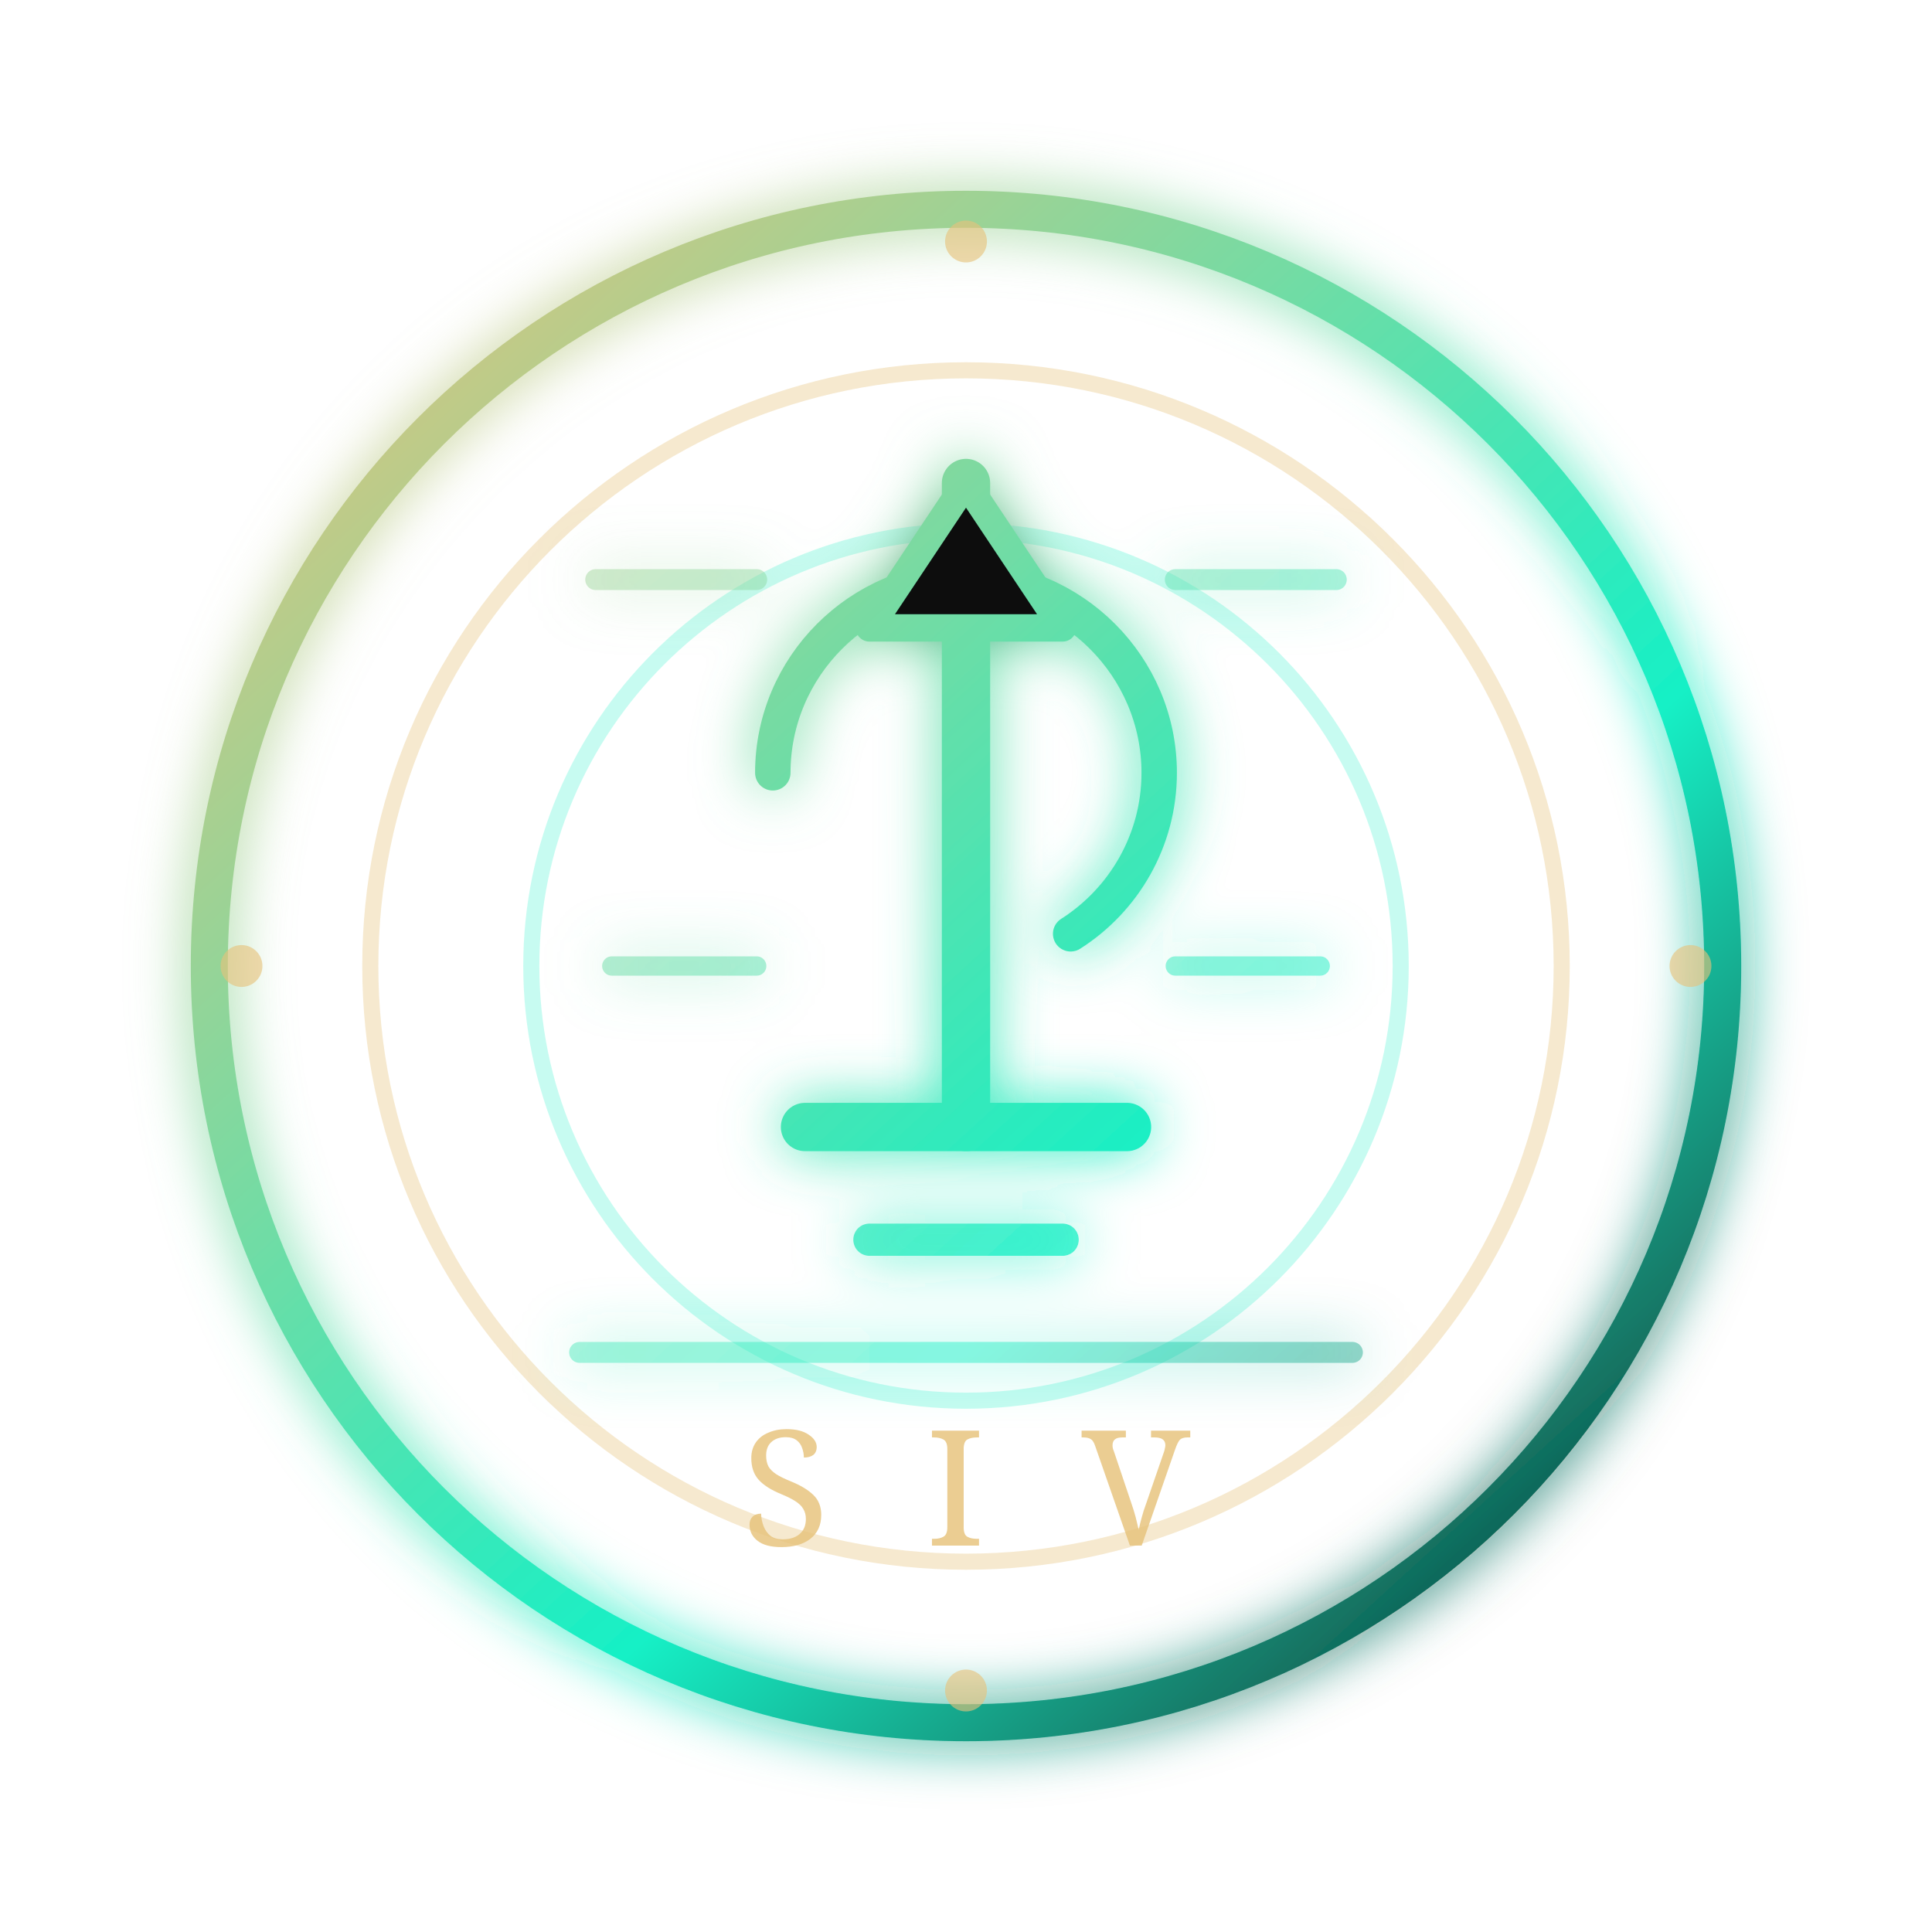
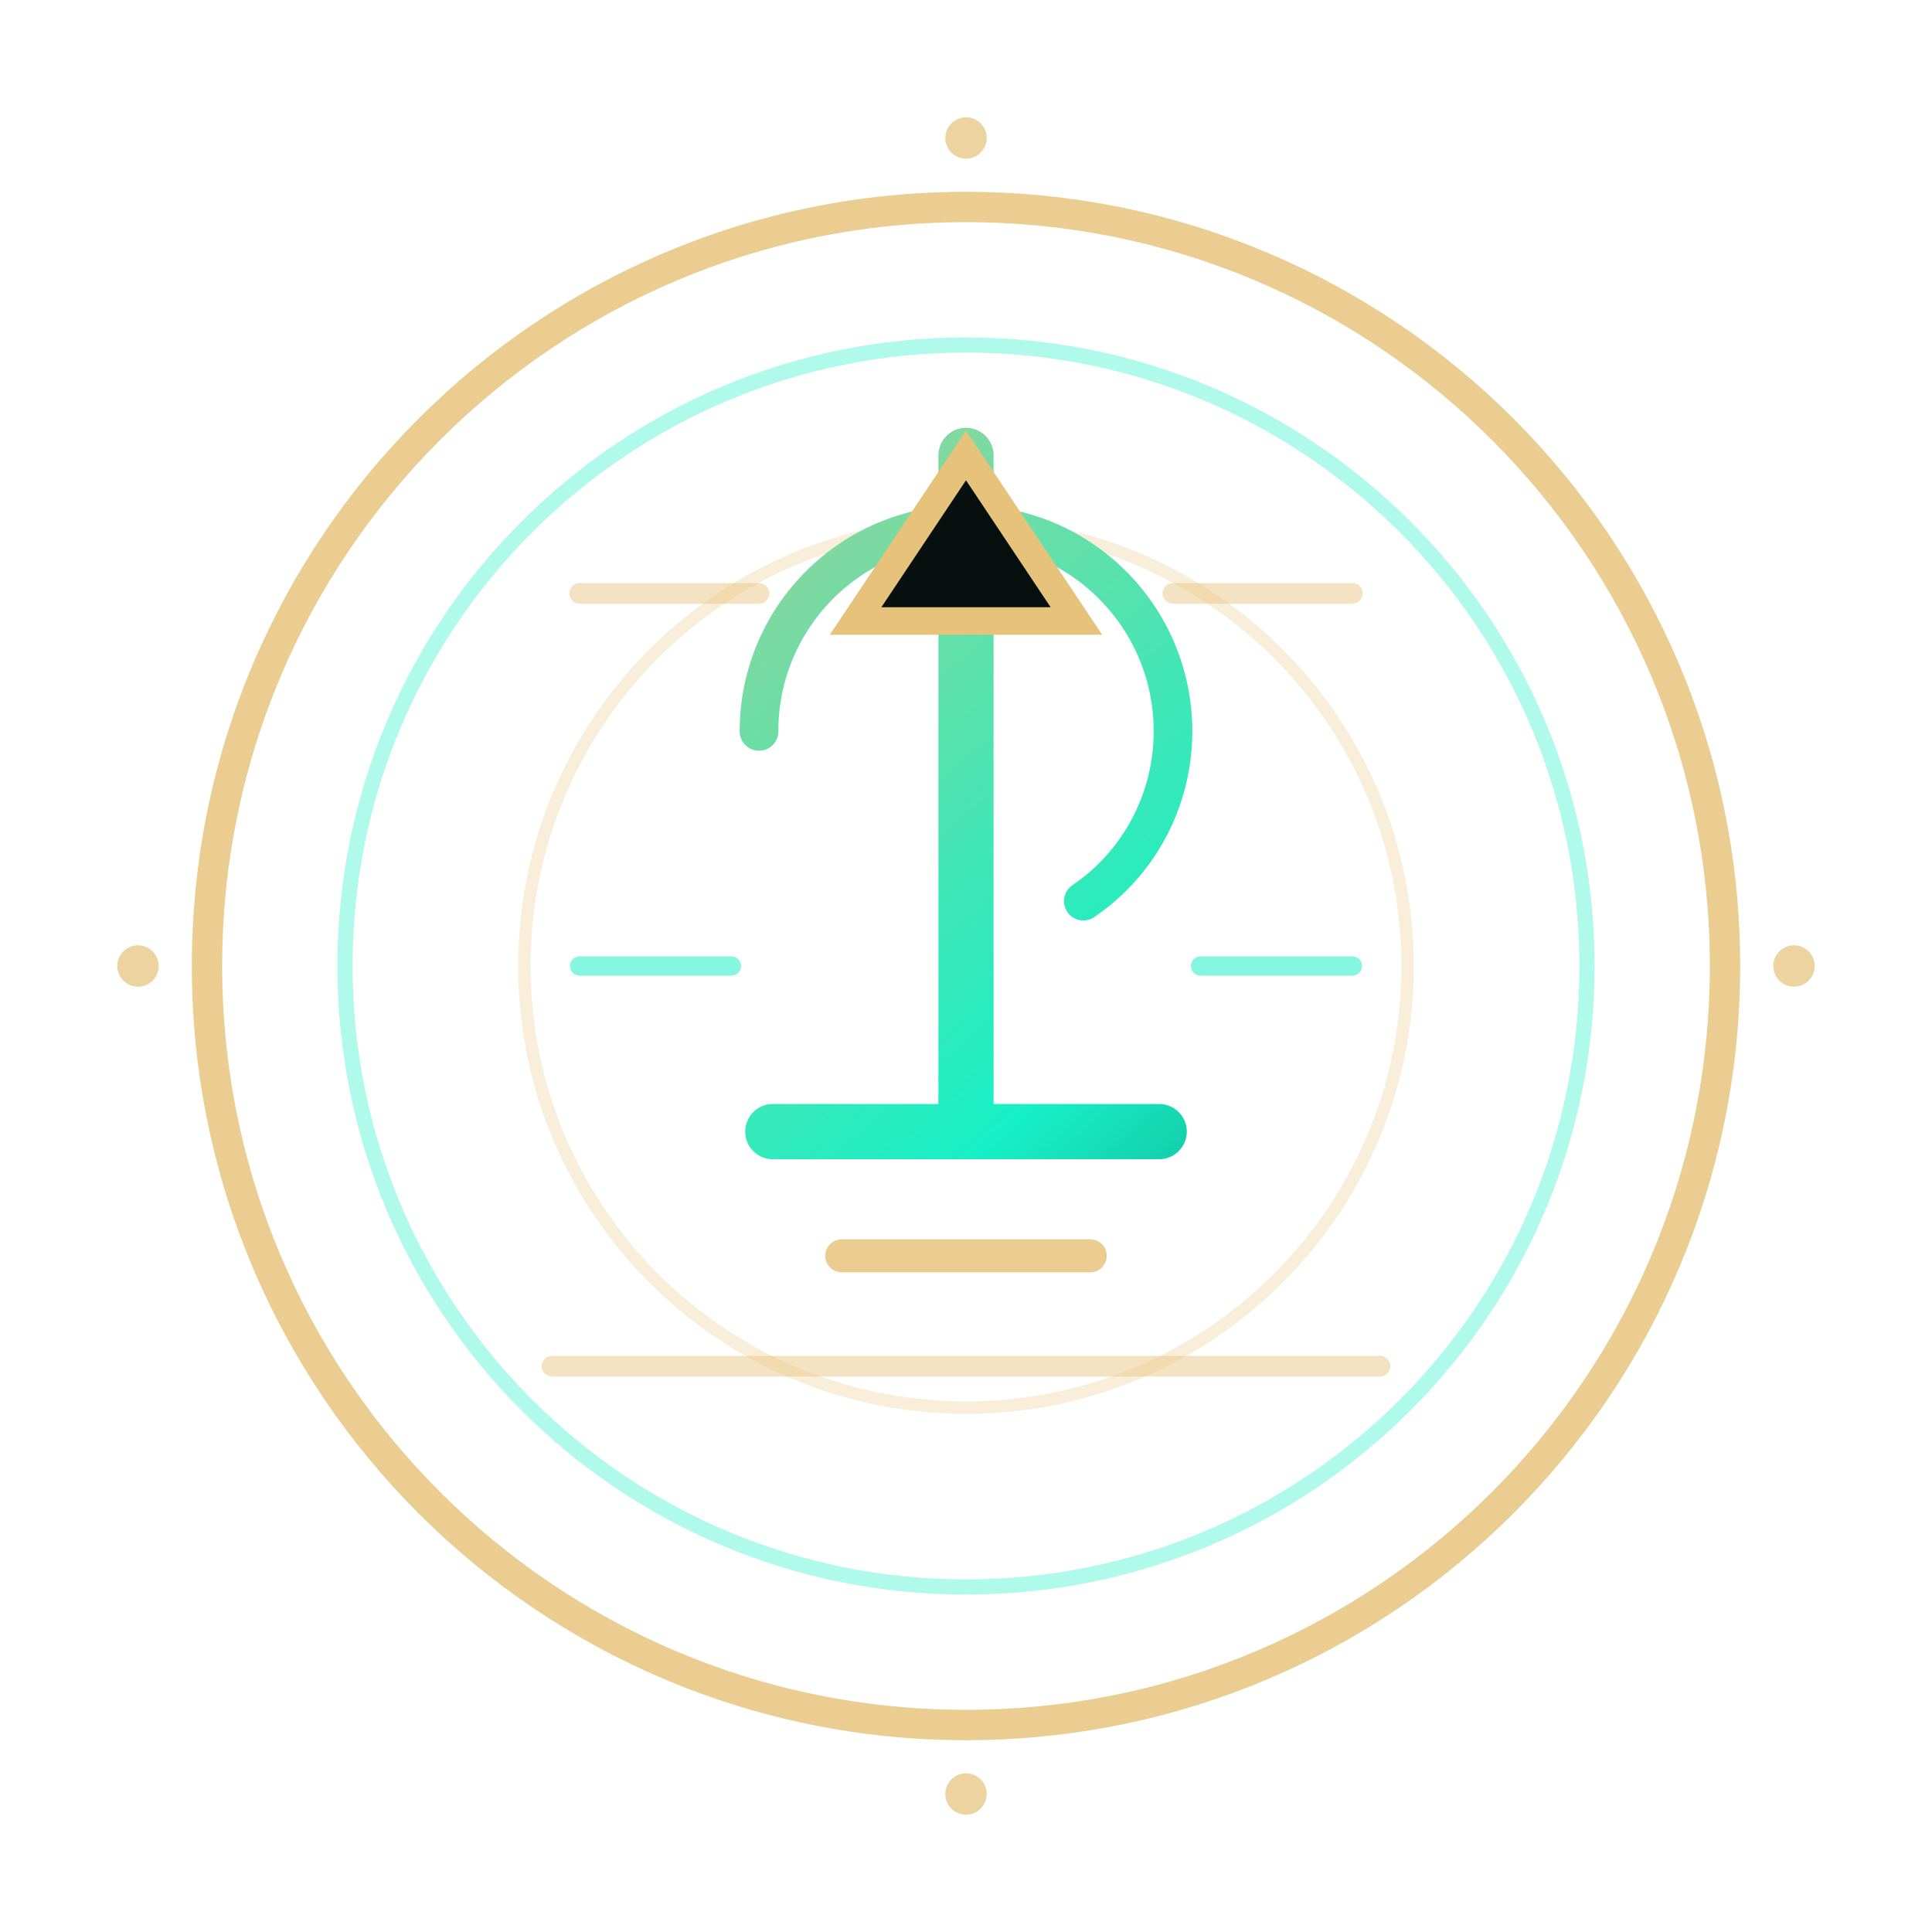
- <svg xmlns="http://www.w3.org/2000/svg" viewBox="0 0 120 120" fill="none">
+ <svg xmlns="http://www.w3.org/2000/svg" viewBox="0 0 140 140" fill="none">
  <defs>
-     <linearGradient id="siv" x1="18" y1="14" x2="102" y2="106" gradientUnits="userSpaceOnUse">
+     <linearGradient id="a" x1="25" y1="18" x2="115" y2="122" gradientUnits="userSpaceOnUse">
      <stop stop-color="#E6C27A" />
-       <stop offset="0.64" stop-color="#16F0C6" />
+       <stop offset="0.58" stop-color="#16F0C6" />
      <stop offset="1" stop-color="#0F2A28" />
    </linearGradient>
-     <filter id="glow" x="-45%" y="-45%" width="190%" height="190%">
-       <feGaussianBlur stdDeviation="1.8" result="blur" />
-       <feMerge>
-         <feMergeNode in="blur" />
-         <feMergeNode in="SourceGraphic" />
-       </feMerge>
-     </filter>
  </defs>
-   <circle cx="60" cy="60" r="47" stroke="url(#siv)" stroke-width="2.3" filter="url(#glow)" />
-   <circle cx="60" cy="60" r="37" stroke="#E6C27A" stroke-width="1" opacity="0.36" />
-   <circle cx="60" cy="60" r="27" stroke="#16F0C6" stroke-width="1" opacity="0.24" />
-   <g stroke="url(#siv)" stroke-linecap="round" stroke-linejoin="round" filter="url(#glow)">
-     <path d="M60 30v40" stroke-width="3" />
-     <path d="M48 48c0-6.6 5.4-12 12-12s12 5.4 12 12c0 4.2-2.2 7.9-5.5 10" stroke-width="2.2" />
-     <path d="M50 70h20" stroke-width="3" />
-     <path d="M54 77h12" stroke-width="2" opacity="0.76" />
-     <path d="M60 30l-6 9h12l-6-9Z" stroke-width="1.7" fill="#08100F" />
-     <path d="M37 36h10M73 36h10M36 84h48" stroke-width="1.3" opacity="0.45" />
-     <path d="M38 60h9M73 60h9" stroke-width="1.2" opacity="0.5" />
-   </g>
-   <g fill="#E6C27A" opacity="0.62">
-     <circle cx="60" cy="15" r="1.3" />
-     <circle cx="60" cy="105" r="1.3" />
-     <circle cx="15" cy="60" r="1.3" />
-     <circle cx="105" cy="60" r="1.3" />
-   </g>
-   <text x="60" y="96" text-anchor="middle" fill="#E6C27A" font-family="serif" font-size="10" letter-spacing="6" opacity="0.82">SIV</text>
+   <circle cx="70" cy="70" r="55" stroke="#E6C27A" stroke-width="2.2" opacity="0.82" />
+   <circle cx="70" cy="70" r="45" stroke="#16F0C6" stroke-width="1.1" opacity="0.34" />
+   <circle cx="70" cy="70" r="32" stroke="#E6C27A" stroke-width="0.9" opacity="0.28" />
+   <path d="M70 33v48" stroke="url(#a)" stroke-width="4" stroke-linecap="round" />
+   <path d="M55 53c0-8.3 6.7-15 15-15s15 6.7 15 15c0 5-2.5 9.6-6.5 12.3" stroke="url(#a)" stroke-width="2.8" stroke-linecap="round" />
+   <path d="M56 82h28" stroke="url(#a)" stroke-width="4" stroke-linecap="round" />
+   <path d="M61 91h18" stroke="#E6C27A" stroke-width="2.4" opacity="0.82" stroke-linecap="round" />
+   <path d="M70 33l-8 12h16L70 33Z" fill="#07100F" stroke="#E6C27A" stroke-width="2" />
+   <path d="M42 43h13M85 43h13M40 99h60" stroke="#E6C27A" stroke-width="1.5" opacity="0.46" stroke-linecap="round" />
+   <path d="M42 70h11M87 70h11" stroke="#16F0C6" stroke-width="1.4" opacity="0.52" stroke-linecap="round" />
+   <circle cx="70" cy="10" r="1.5" fill="#E6C27A" opacity="0.72" />
+   <circle cx="70" cy="130" r="1.5" fill="#E6C27A" opacity="0.72" />
+   <circle cx="10" cy="70" r="1.5" fill="#E6C27A" opacity="0.72" />
+   <circle cx="130" cy="70" r="1.5" fill="#E6C27A" opacity="0.72" />
</svg>
